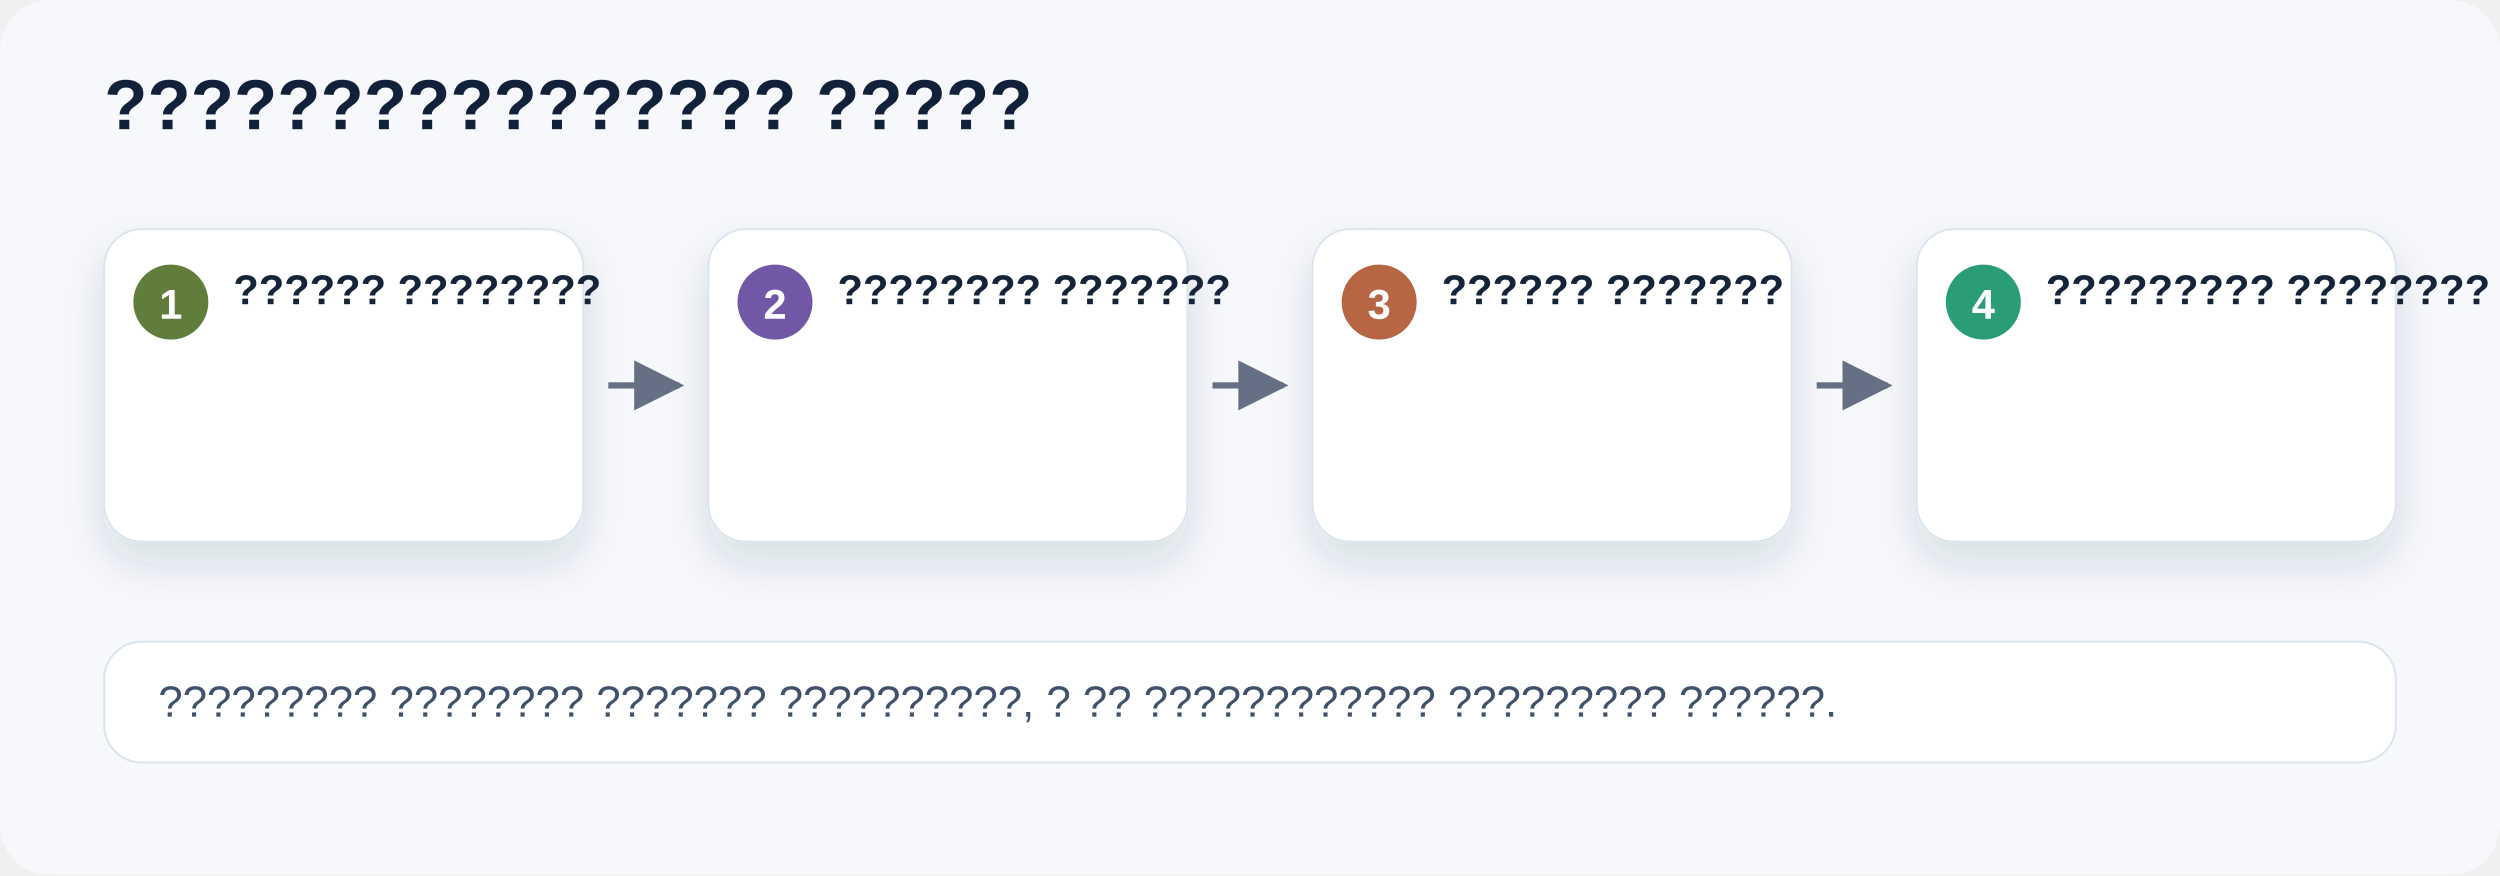
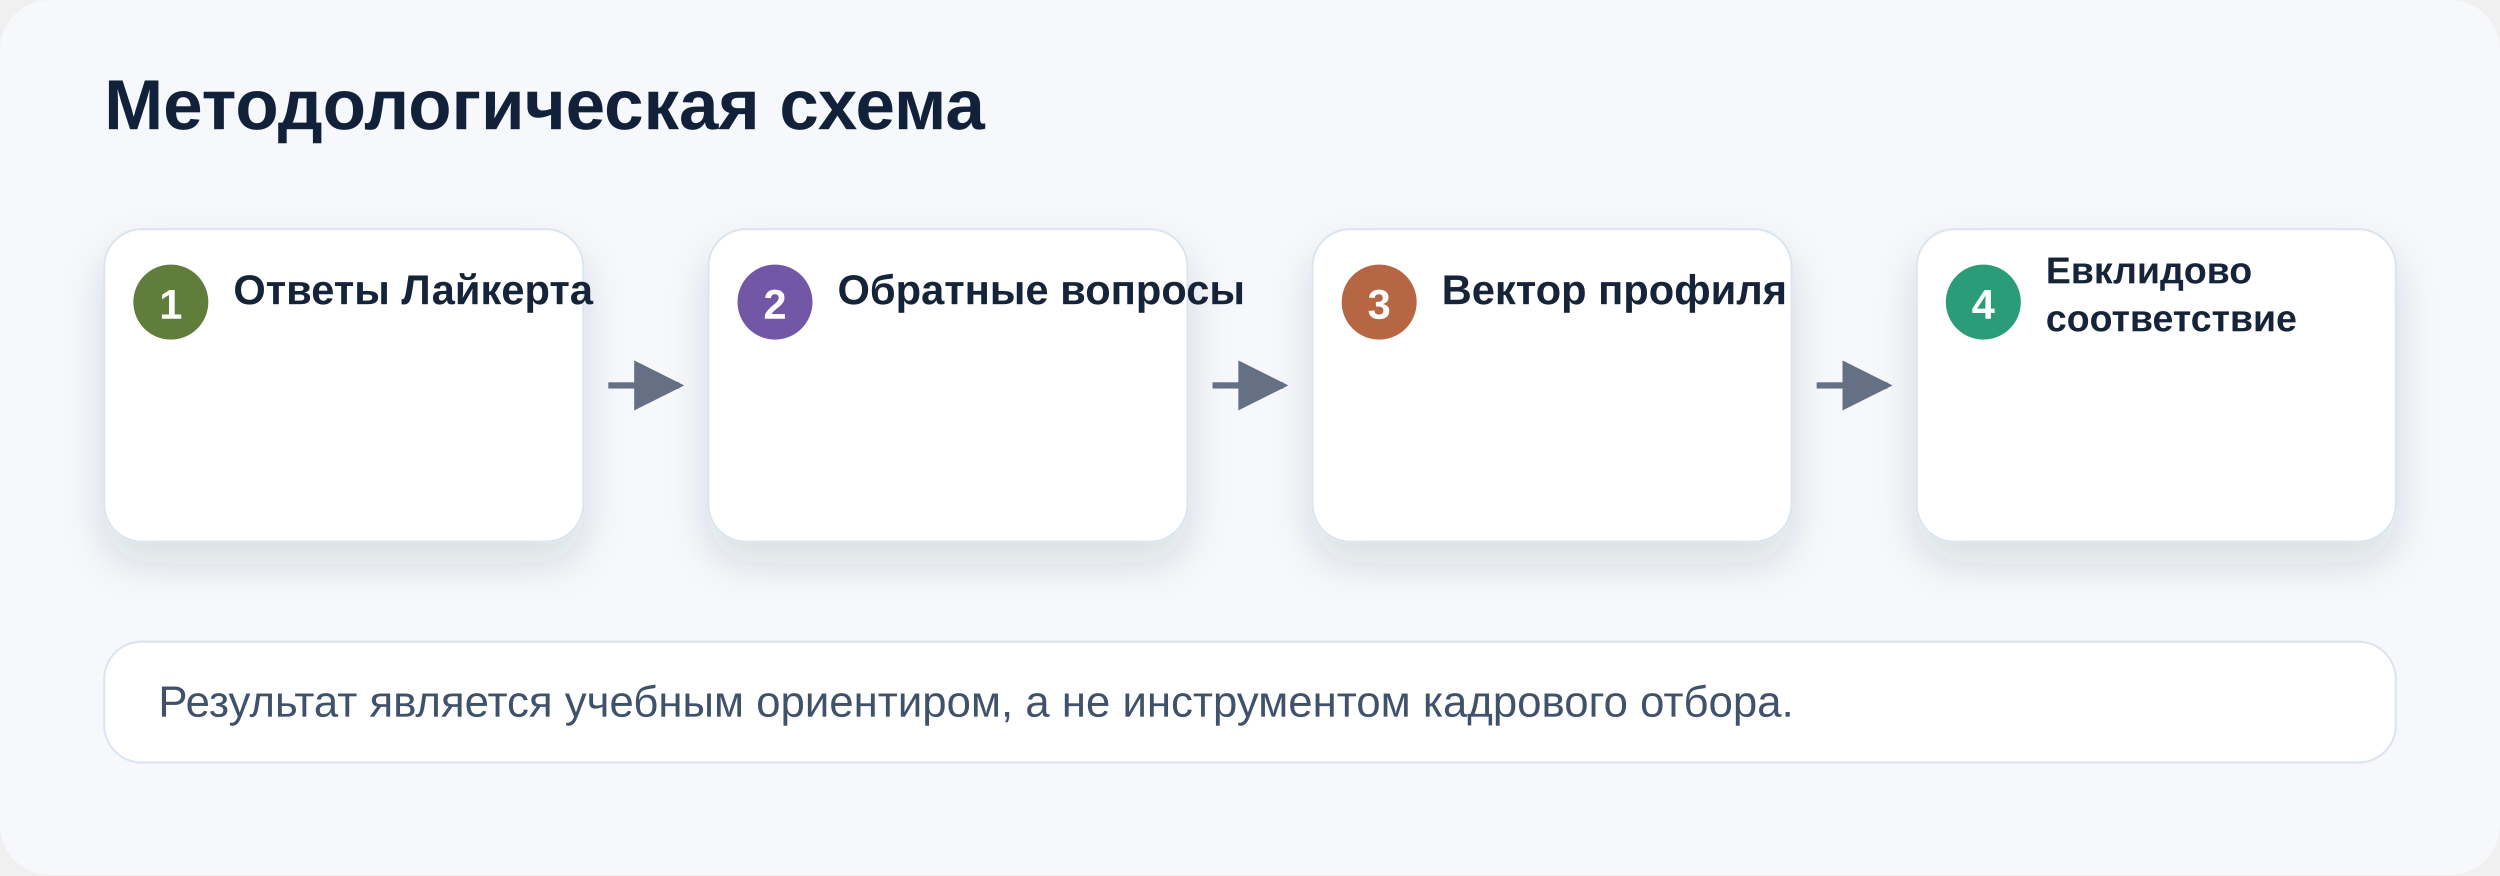
<svg xmlns="http://www.w3.org/2000/svg" width="1200" height="420" viewBox="0 0 1200 420" role="img" aria-labelledby="title desc">
  <defs>
    <filter id="shadow" x="-20%" y="-20%" width="140%" height="140%">
      <feDropShadow dx="0" dy="10" stdDeviation="10" flood-color="#0f2742" flood-opacity="0.13" />
    </filter>
    <marker id="arrow" viewBox="0 0 10 10" refX="9" refY="5" markerWidth="8" markerHeight="8" orient="auto-start-reverse">
      <path d="M 0 0 L 10 5 L 0 10 z" fill="#667085" />
    </marker>
  </defs>
  <rect width="1200" height="420" rx="24" fill="#f6f8fb" />
-   <text x="50" y="62" font-family="Segoe UI, Arial, sans-serif" font-size="34" font-weight="700" fill="#12213a">???????????????? ?????</text>
+   <text x="50" y="62" font-family="Segoe UI, Arial, sans-serif" font-size="34" font-weight="700" fill="#12213a">Методологическая схема</text>
  <rect x="50.0" y="110" width="230" height="150" rx="18" fill="white" stroke="#dbe5ef" filter="url(#shadow)" />
  <circle cx="82.0" cy="145" r="18" fill="#607d3b" />
  <text x="82.0" y="153" text-anchor="middle" font-family="Segoe UI, Arial, sans-serif" font-size="20" font-weight="700" fill="white">1</text>
-   <text x="112.0" y="146" font-family="Segoe UI, Arial, sans-serif" font-size="20" font-weight="650" fill="#16243a">?????? ????????</text>
+   <text x="112.0" y="146" font-family="Segoe UI, Arial, sans-serif" font-size="20" font-weight="650" fill="#16243a">Ответы Лайкерта</text>
  <line x1="292.0" y1="185" x2="326.0" y2="185" stroke="#667085" stroke-width="3" marker-end="url(#arrow)" />
  <rect x="340.0" y="110" width="230" height="150" rx="18" fill="white" stroke="#dbe5ef" filter="url(#shadow)" />
  <circle cx="372.0" cy="145" r="18" fill="#7357a7" />
  <text x="372.0" y="153" text-anchor="middle" font-family="Segoe UI, Arial, sans-serif" font-size="20" font-weight="700" fill="white">2</text>
-   <text x="402.0" y="146" font-family="Segoe UI, Arial, sans-serif" font-size="20" font-weight="650" fill="#16243a">???????? ???????</text>
+   <text x="402.0" y="146" font-family="Segoe UI, Arial, sans-serif" font-size="20" font-weight="650" fill="#16243a">Обратные вопросы</text>
  <line x1="582.0" y1="185" x2="616.0" y2="185" stroke="#667085" stroke-width="3" marker-end="url(#arrow)" />
  <rect x="630.0" y="110" width="230" height="150" rx="18" fill="white" stroke="#dbe5ef" filter="url(#shadow)" />
  <circle cx="662.0" cy="145" r="18" fill="#b66642" />
  <text x="662.0" y="153" text-anchor="middle" font-family="Segoe UI, Arial, sans-serif" font-size="20" font-weight="700" fill="white">3</text>
-   <text x="692.0" y="146" font-family="Segoe UI, Arial, sans-serif" font-size="20" font-weight="650" fill="#16243a">?????? ???????</text>
+   <text x="692.0" y="146" font-family="Segoe UI, Arial, sans-serif" font-size="20" font-weight="650" fill="#16243a">Вектор профиля</text>
  <line x1="872.0" y1="185" x2="906.0" y2="185" stroke="#667085" stroke-width="3" marker-end="url(#arrow)" />
  <rect x="920.0" y="110" width="230" height="150" rx="18" fill="white" stroke="#dbe5ef" filter="url(#shadow)" />
  <circle cx="952.0" cy="145" r="18" fill="#2a9d78" />
  <text x="952.0" y="153" text-anchor="middle" font-family="Segoe UI, Arial, sans-serif" font-size="20" font-weight="700" fill="white">4</text>
-   <text x="982.0" y="146" font-family="Segoe UI, Arial, sans-serif" font-size="20" font-weight="650" fill="#16243a">????????? ????????</text>
+   <text x="982.0" y="136" font-family="Segoe UI, Arial, sans-serif" font-size="18" font-weight="650" fill="#16243a">
+     <tspan x="982.0" dy="0">Евклидово</tspan>
+     <tspan x="982.0" dy="23">соответствие</tspan>
+   </text>
  <rect x="50" y="308" width="1100" height="58" rx="18" fill="#ffffff" stroke="#dbe5ef" />
-   <text x="76" y="344" font-family="Segoe UI, Arial, sans-serif" font-size="21" fill="#40516b">????????? ???????? ??????? ??????????, ? ?? ???????????? ????????? ??????.</text>
+   <text x="76" y="344" font-family="Segoe UI, Arial, sans-serif" font-size="21" fill="#40516b">Результат является учебным ориентиром, а не инструментом кадрового отбора.</text>
</svg>
